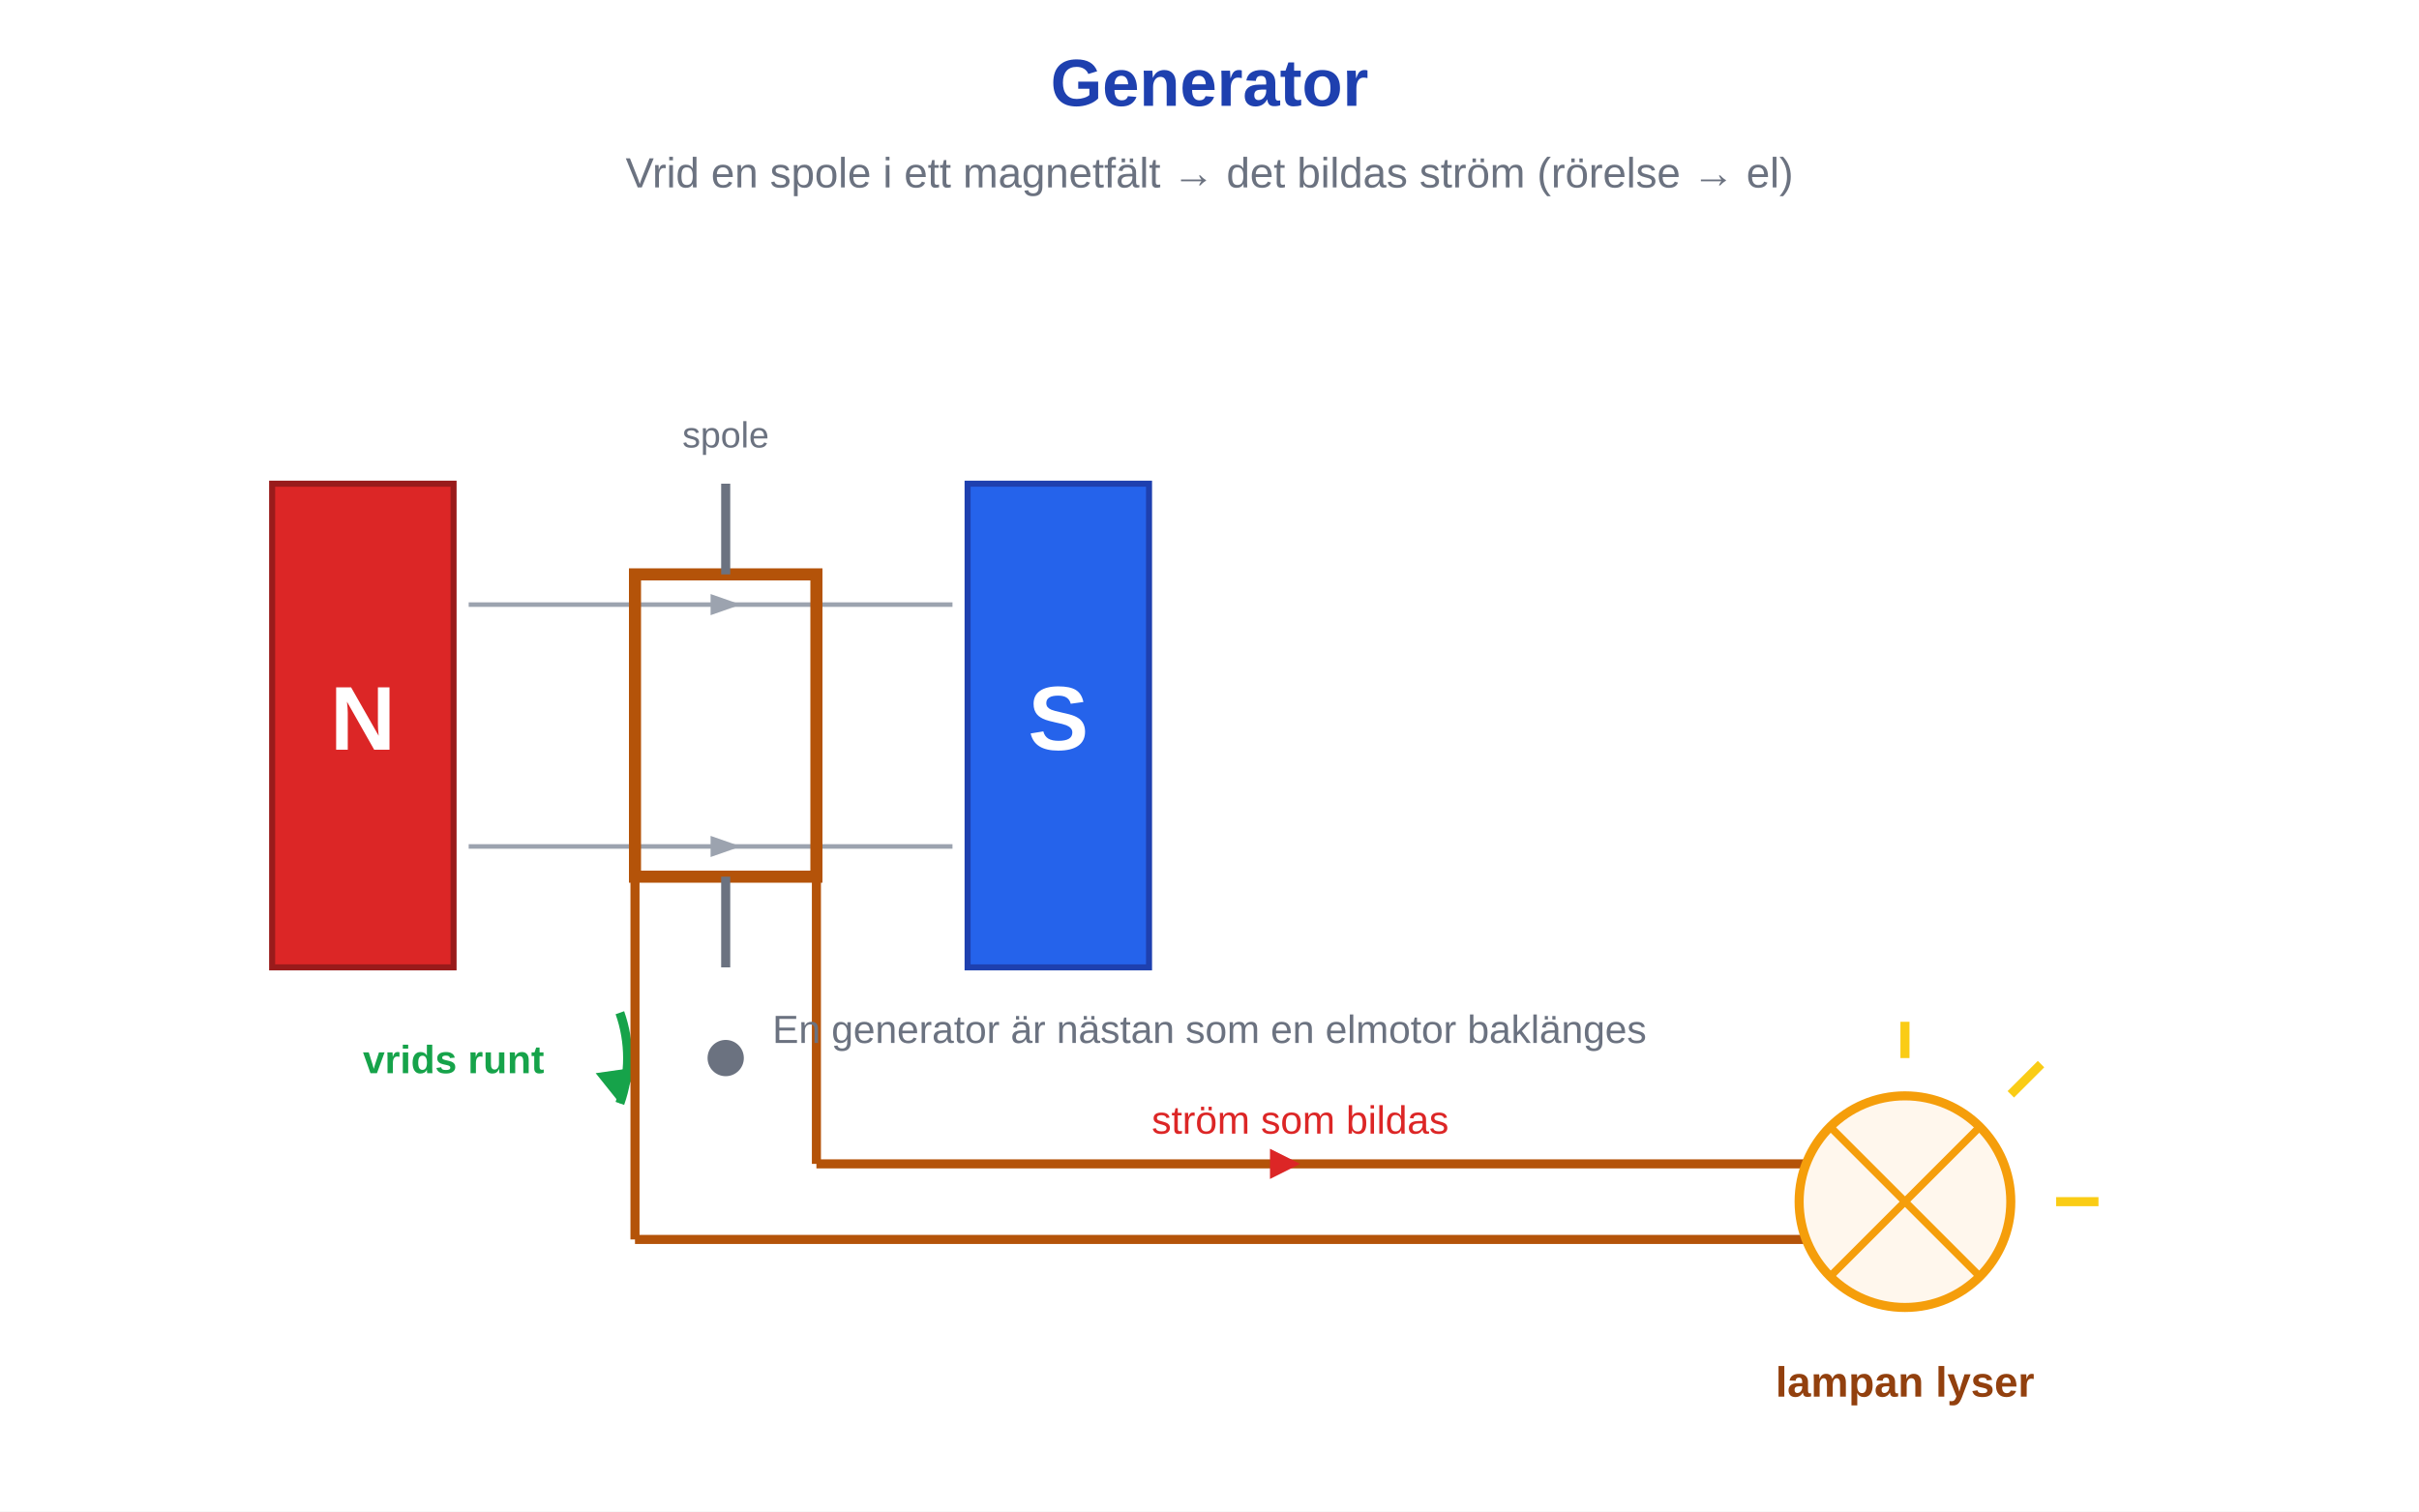
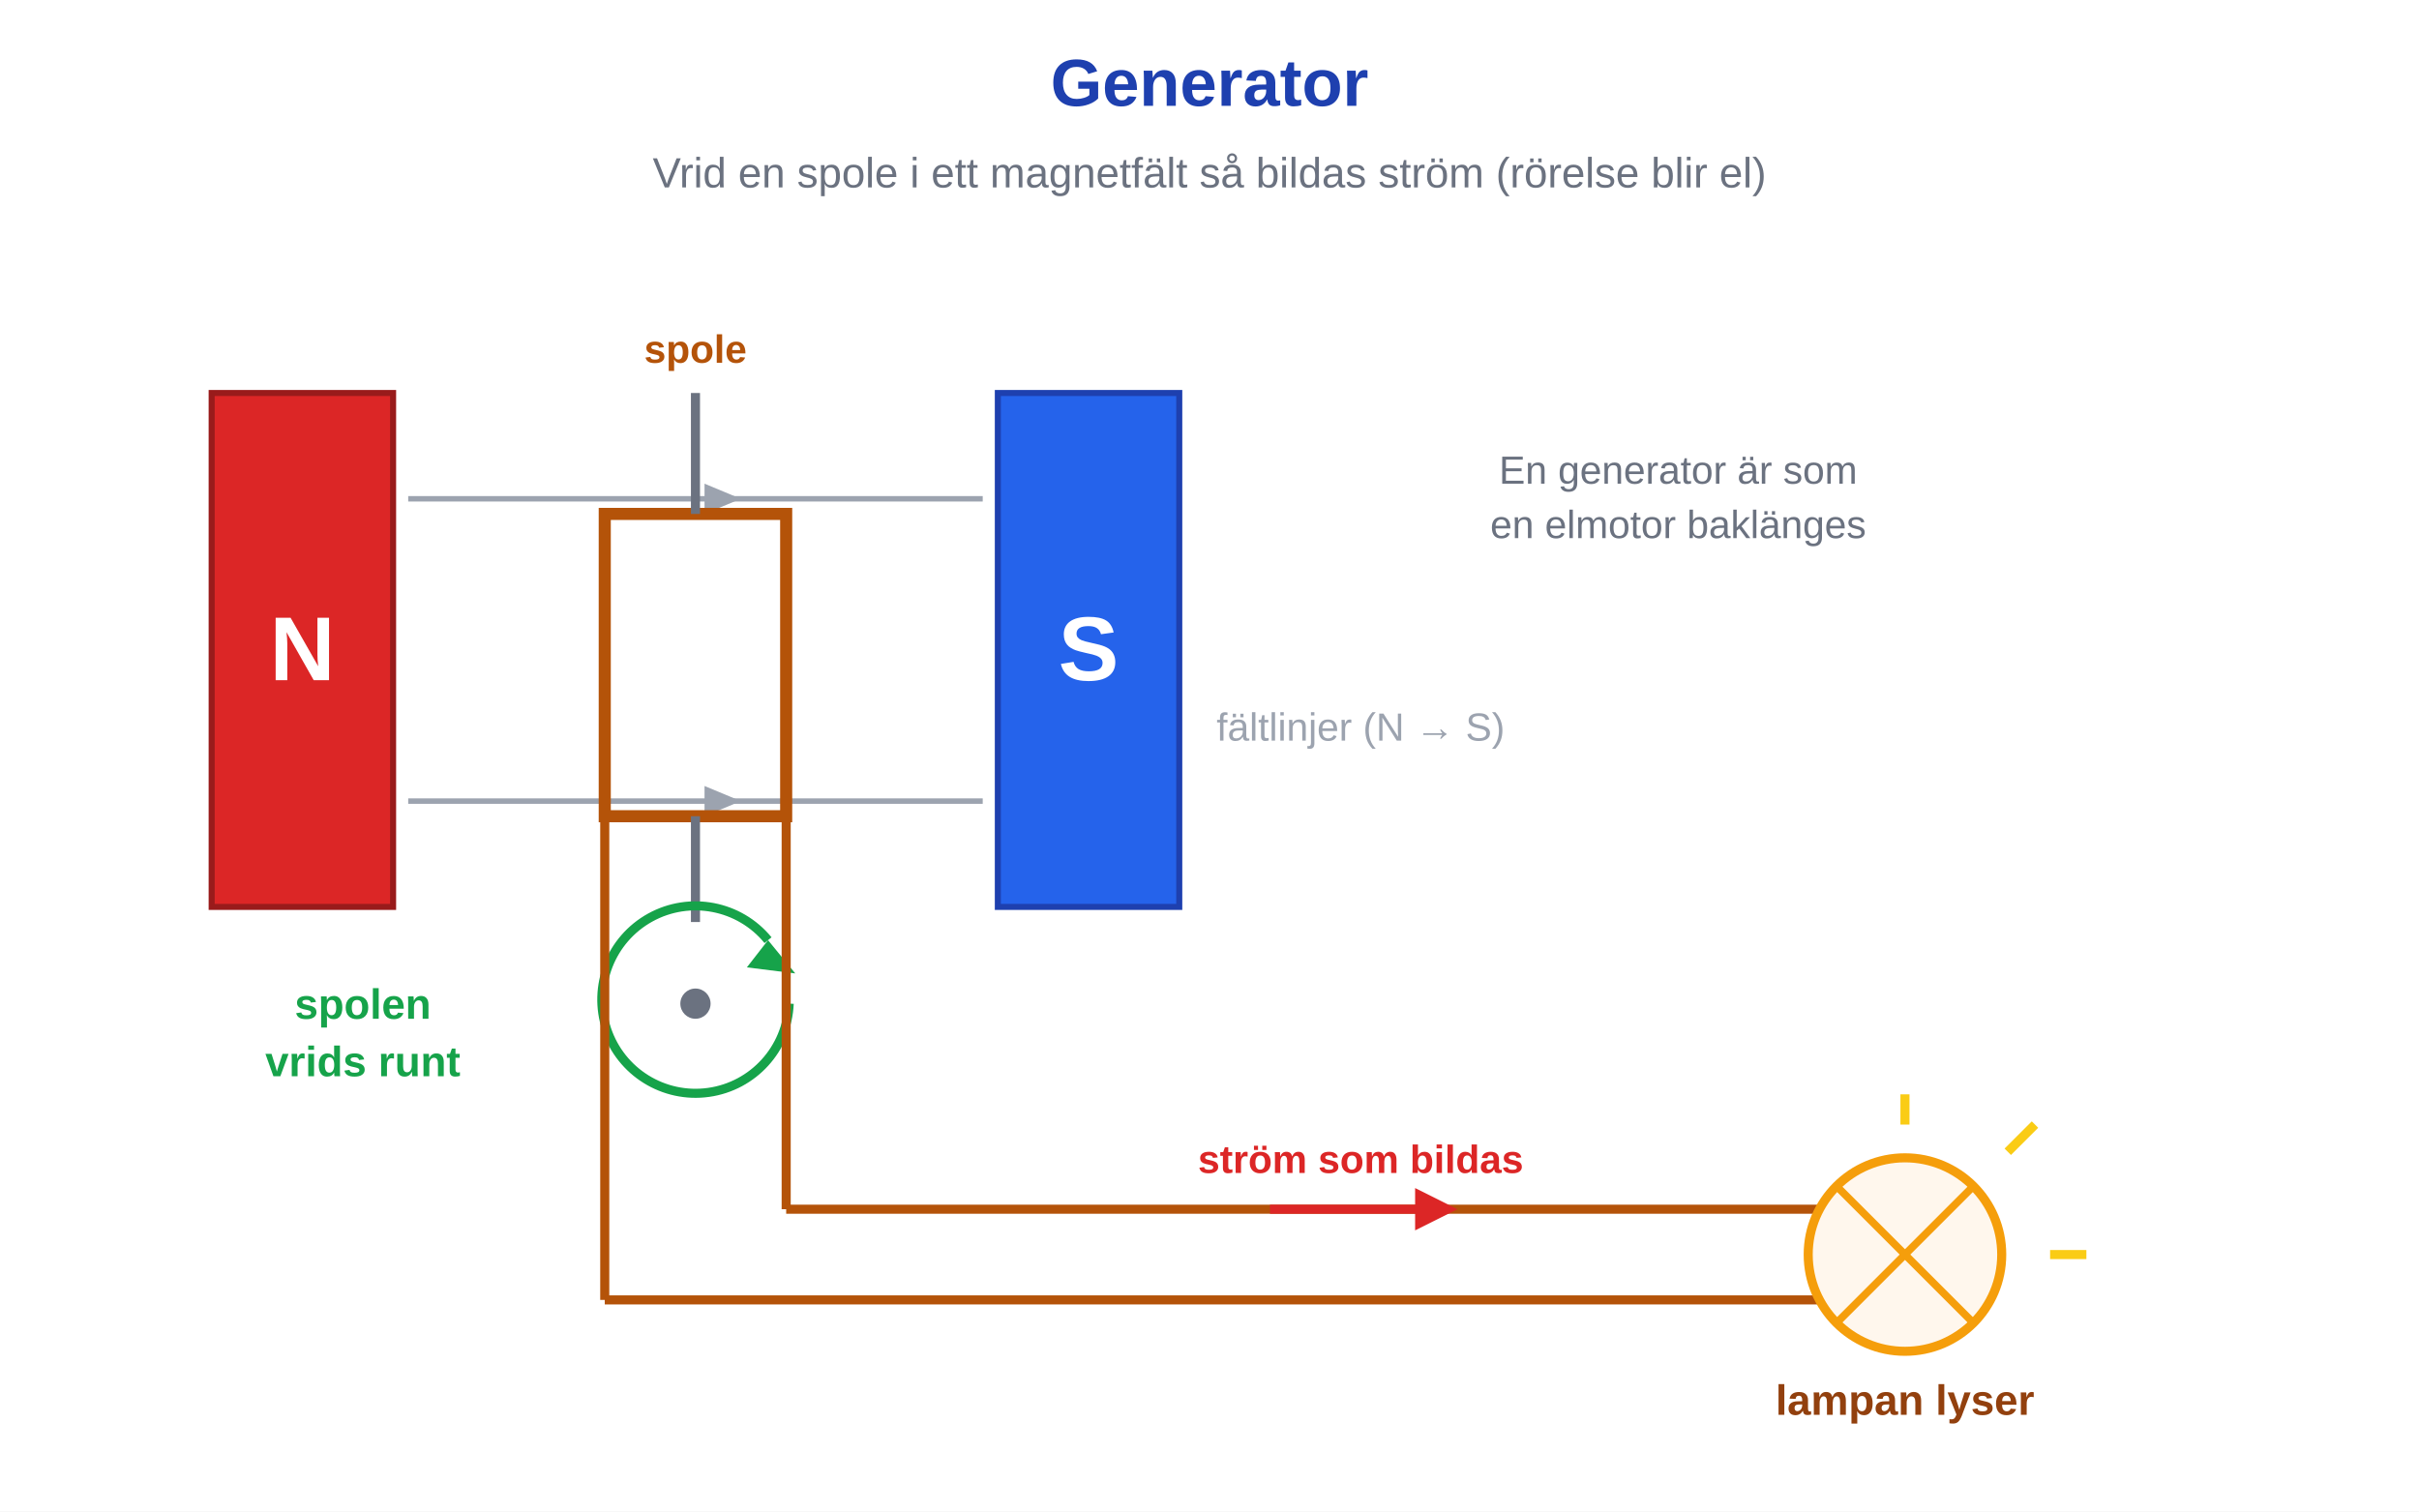
<svg xmlns="http://www.w3.org/2000/svg" viewBox="0 0 800 500" width="800" height="500">
  <rect width="800" height="500" fill="white" />
  <text x="400" y="35" font-family="Arial,sans-serif" font-size="22" fill="#1e40af" text-anchor="middle" font-weight="bold">Generator</text>
-   <text x="400" y="62" font-family="Arial,sans-serif" font-size="14" fill="#6b7280" text-anchor="middle">Vrid en spole i ett magnetfält → det bildas ström (rörelse → el)</text>
-   <rect x="90" y="160" width="60" height="160" fill="#dc2626" stroke="#991b1b" stroke-width="2" />
-   <text x="120" y="248" font-family="Arial,sans-serif" font-size="30" fill="white" text-anchor="middle" font-weight="bold">N</text>
-   <rect x="320" y="160" width="60" height="160" fill="#2563eb" stroke="#1e40af" stroke-width="2" />
-   <text x="350" y="248" font-family="Arial,sans-serif" font-size="30" fill="white" text-anchor="middle" font-weight="bold">S</text>
-   <line x1="155" y1="200" x2="315" y2="200" stroke="#9ca3af" stroke-width="1.5" />
-   <polygon points="245,200 235,196.5 235,203.5" fill="#9ca3af" />
-   <line x1="155" y1="280" x2="315" y2="280" stroke="#9ca3af" stroke-width="1.5" />
-   <polygon points="245,280 235,276.5 235,283.5" fill="#9ca3af" />
-   <rect x="210" y="190" width="60" height="100" fill="none" stroke="#b45309" stroke-width="4" />
-   <line x1="240" y1="160" x2="240" y2="190" stroke="#6b7280" stroke-width="3" />
-   <line x1="240" y1="290" x2="240" y2="320" stroke="#6b7280" stroke-width="3" />
-   <text x="240" y="148" font-family="Arial,sans-serif" font-size="12" fill="#6b7280" text-anchor="middle">spole</text>
-   <circle cx="240" cy="350" r="6" fill="#6b7280" />
-   <path d="M205 335 A45 45 0 0 1 205 365" fill="none" stroke="#16a34a" stroke-width="3" />
-   <polygon points="205,365 197,355 211,353" fill="#16a34a" />
-   <text x="150" y="355" font-family="Arial,sans-serif" font-size="13" fill="#16a34a" text-anchor="middle" font-weight="bold">vrids runt</text>
-   <line x1="210" y1="290" x2="210" y2="410" stroke="#b45309" stroke-width="3" />
-   <line x1="210" y1="410" x2="630" y2="410" stroke="#b45309" stroke-width="3" />
-   <line x1="270" y1="290" x2="270" y2="385" stroke="#b45309" stroke-width="3" />
-   <line x1="270" y1="385" x2="630" y2="385" stroke="#b45309" stroke-width="3" />
-   <polygon points="430,385 420,380 420,390" fill="#dc2626" />
-   <text x="430" y="375" font-family="Arial,sans-serif" font-size="13" fill="#dc2626" text-anchor="middle">ström som bildas</text>
-   <circle cx="630" cy="397.5" r="35" fill="#fff7ed" stroke="#f59e0b" stroke-width="3" />
-   <line x1="605" y1="372.5" x2="655" y2="422.5" stroke="#f59e0b" stroke-width="2.5" />
-   <line x1="655" y1="372.5" x2="605" y2="422.5" stroke="#f59e0b" stroke-width="2.5" />
-   <line x1="630" y1="350" x2="630" y2="338" stroke="#facc15" stroke-width="3" />
-   <line x1="680" y1="397.5" x2="694" y2="397.5" stroke="#facc15" stroke-width="3" />
-   <line x1="665" y1="362" x2="675" y2="352" stroke="#facc15" stroke-width="3" />
-   <text x="630" y="462" font-family="Arial,sans-serif" font-size="14" fill="#92400e" text-anchor="middle" font-weight="bold">lampan lyser</text>
-   <text x="400" y="345" font-family="Arial,sans-serif" font-size="13" fill="#6b7280" text-anchor="middle">En generator är nästan som en elmotor baklänges</text>
+   <text x="400" y="62" font-family="Arial,sans-serif" font-size="14" fill="#6b7280" text-anchor="middle">Vrid en spole i ett magnetfält så bildas ström (rörelse blir el)</text>
+   <rect x="70" y="130" width="60" height="170" fill="#dc2626" stroke="#991b1b" stroke-width="2" />
+   <text x="100" y="225" font-family="Arial,sans-serif" font-size="30" fill="white" text-anchor="middle" font-weight="bold">N</text>
+   <rect x="330" y="130" width="60" height="170" fill="#2563eb" stroke="#1e40af" stroke-width="2" />
+   <text x="360" y="225" font-family="Arial,sans-serif" font-size="30" fill="white" text-anchor="middle" font-weight="bold">S</text>
+   <line x1="135" y1="165" x2="325" y2="165" stroke="#9ca3af" stroke-width="1.8" />
+   <polygon points="245,165 233,160 233,170" fill="#9ca3af" />
+   <line x1="135" y1="265" x2="325" y2="265" stroke="#9ca3af" stroke-width="1.8" />
+   <polygon points="245,265 233,260 233,270" fill="#9ca3af" />
+   <text x="450" y="245" font-family="Arial,sans-serif" font-size="13" fill="#9ca3af" text-anchor="middle">fältlinjer (N → S)</text>
+   <rect x="200" y="170" width="60" height="100" fill="none" stroke="#b45309" stroke-width="4" />
+   <line x1="230" y1="130" x2="230" y2="170" stroke="#6b7280" stroke-width="3" />
+   <line x1="230" y1="270" x2="230" y2="305" stroke="#6b7280" stroke-width="3" />
+   <text x="230" y="120" font-family="Arial,sans-serif" font-size="13" fill="#b45309" text-anchor="middle" font-weight="bold">spole</text>
+   <circle cx="230" cy="332" r="5" fill="#6b7280" />
+   <path d="M261 332 A31 31 0 1 1 254 311" fill="none" stroke="#16a34a" stroke-width="3" />
+   <polygon points="254,311 263,322 247,320" fill="#16a34a" />
+   <text x="120" y="337" font-family="Arial,sans-serif" font-size="14" fill="#16a34a" text-anchor="middle" font-weight="bold">spolen</text>
+   <text x="120" y="356" font-family="Arial,sans-serif" font-size="14" fill="#16a34a" text-anchor="middle" font-weight="bold">vrids runt</text>
+   <line x1="200" y1="270" x2="200" y2="430" stroke="#b45309" stroke-width="3" />
+   <line x1="200" y1="430" x2="630" y2="430" stroke="#b45309" stroke-width="3" />
+   <line x1="260" y1="270" x2="260" y2="400" stroke="#b45309" stroke-width="3" />
+   <line x1="260" y1="400" x2="630" y2="400" stroke="#b45309" stroke-width="3" />
+   <line x1="420" y1="400" x2="470" y2="400" stroke="#dc2626" stroke-width="3" />
+   <polygon points="482,400 468,393 468,407" fill="#dc2626" />
+   <text x="450" y="388" font-family="Arial,sans-serif" font-size="13" fill="#dc2626" text-anchor="middle" font-weight="bold">ström som bildas</text>
+   <circle cx="630" cy="415" r="32" fill="#fff7ed" stroke="#f59e0b" stroke-width="3" />
+   <line x1="607" y1="392" x2="653" y2="438" stroke="#f59e0b" stroke-width="2.5" />
+   <line x1="653" y1="392" x2="607" y2="438" stroke="#f59e0b" stroke-width="2.5" />
+   <line x1="630" y1="372" x2="630" y2="362" stroke="#facc15" stroke-width="3" />
+   <line x1="678" y1="415" x2="690" y2="415" stroke="#facc15" stroke-width="3" />
+   <line x1="664" y1="381" x2="673" y2="372" stroke="#facc15" stroke-width="3" />
+   <text x="630" y="468" font-family="Arial,sans-serif" font-size="14" fill="#92400e" text-anchor="middle" font-weight="bold">lampan lyser</text>
+   <text x="555" y="160" font-family="Arial,sans-serif" font-size="13" fill="#6b7280" text-anchor="middle">En generator är som</text>
+   <text x="555" y="178" font-family="Arial,sans-serif" font-size="13" fill="#6b7280" text-anchor="middle">en elmotor baklänges</text>
</svg>
